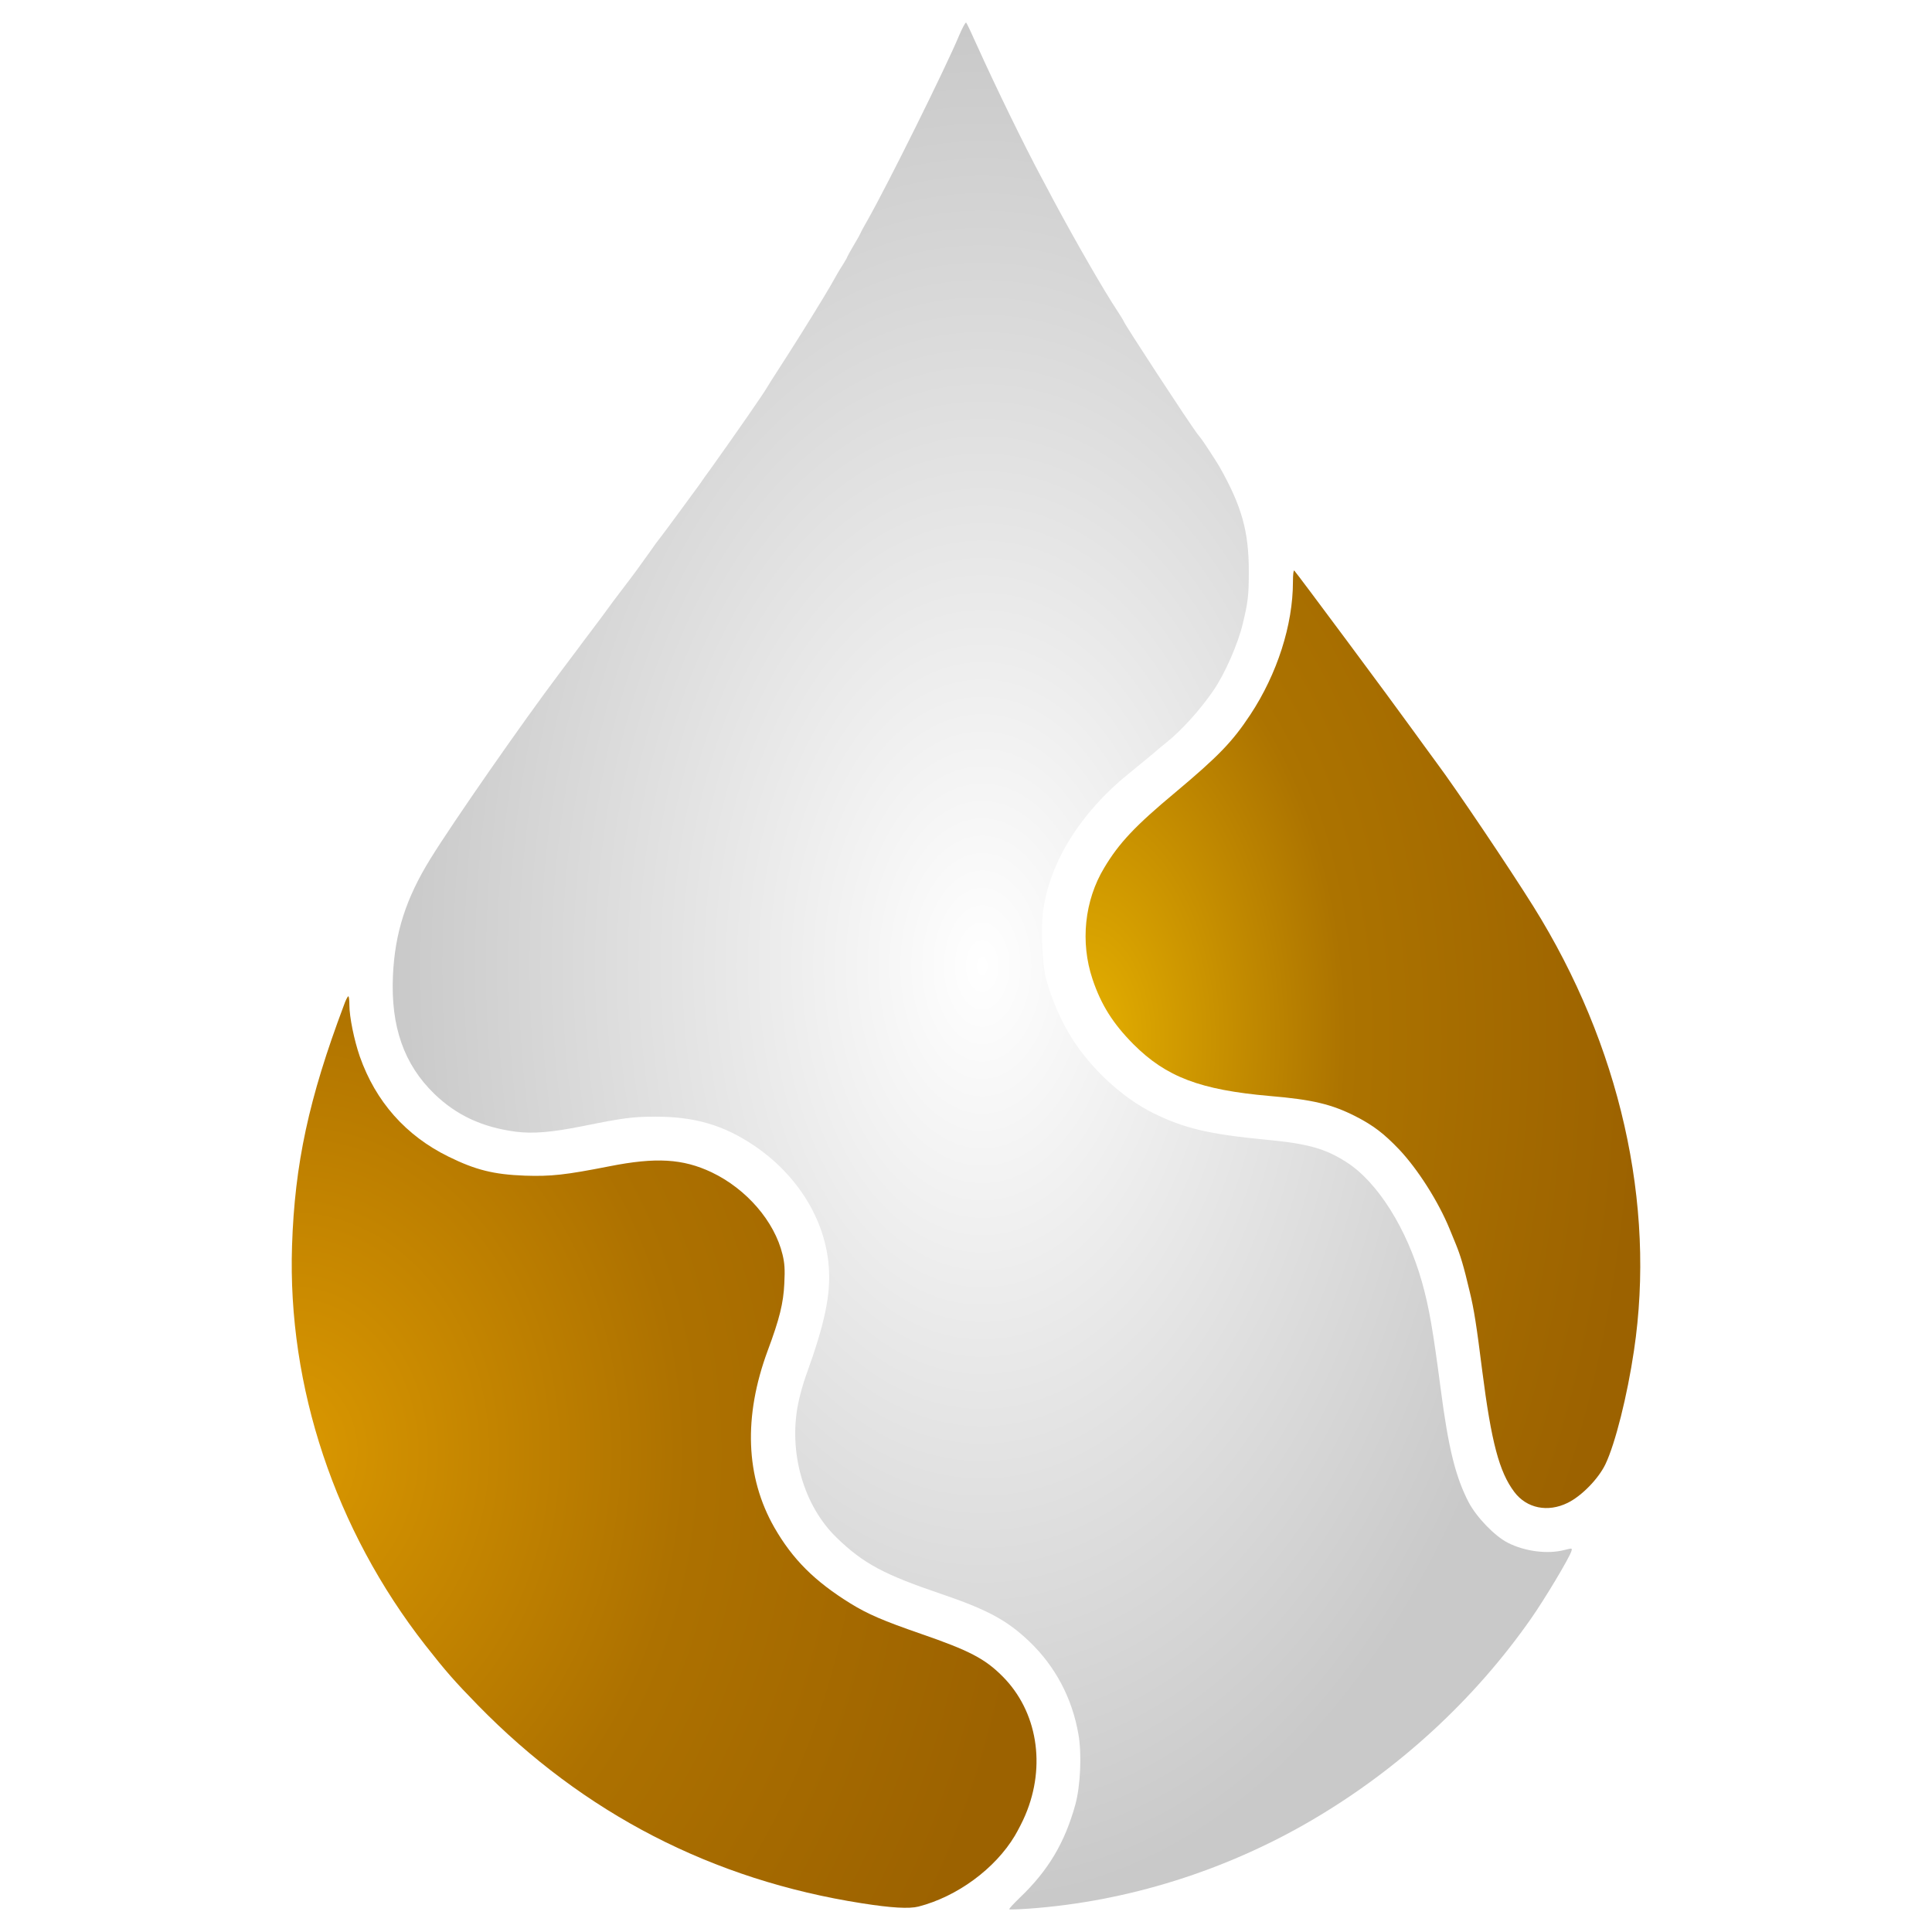
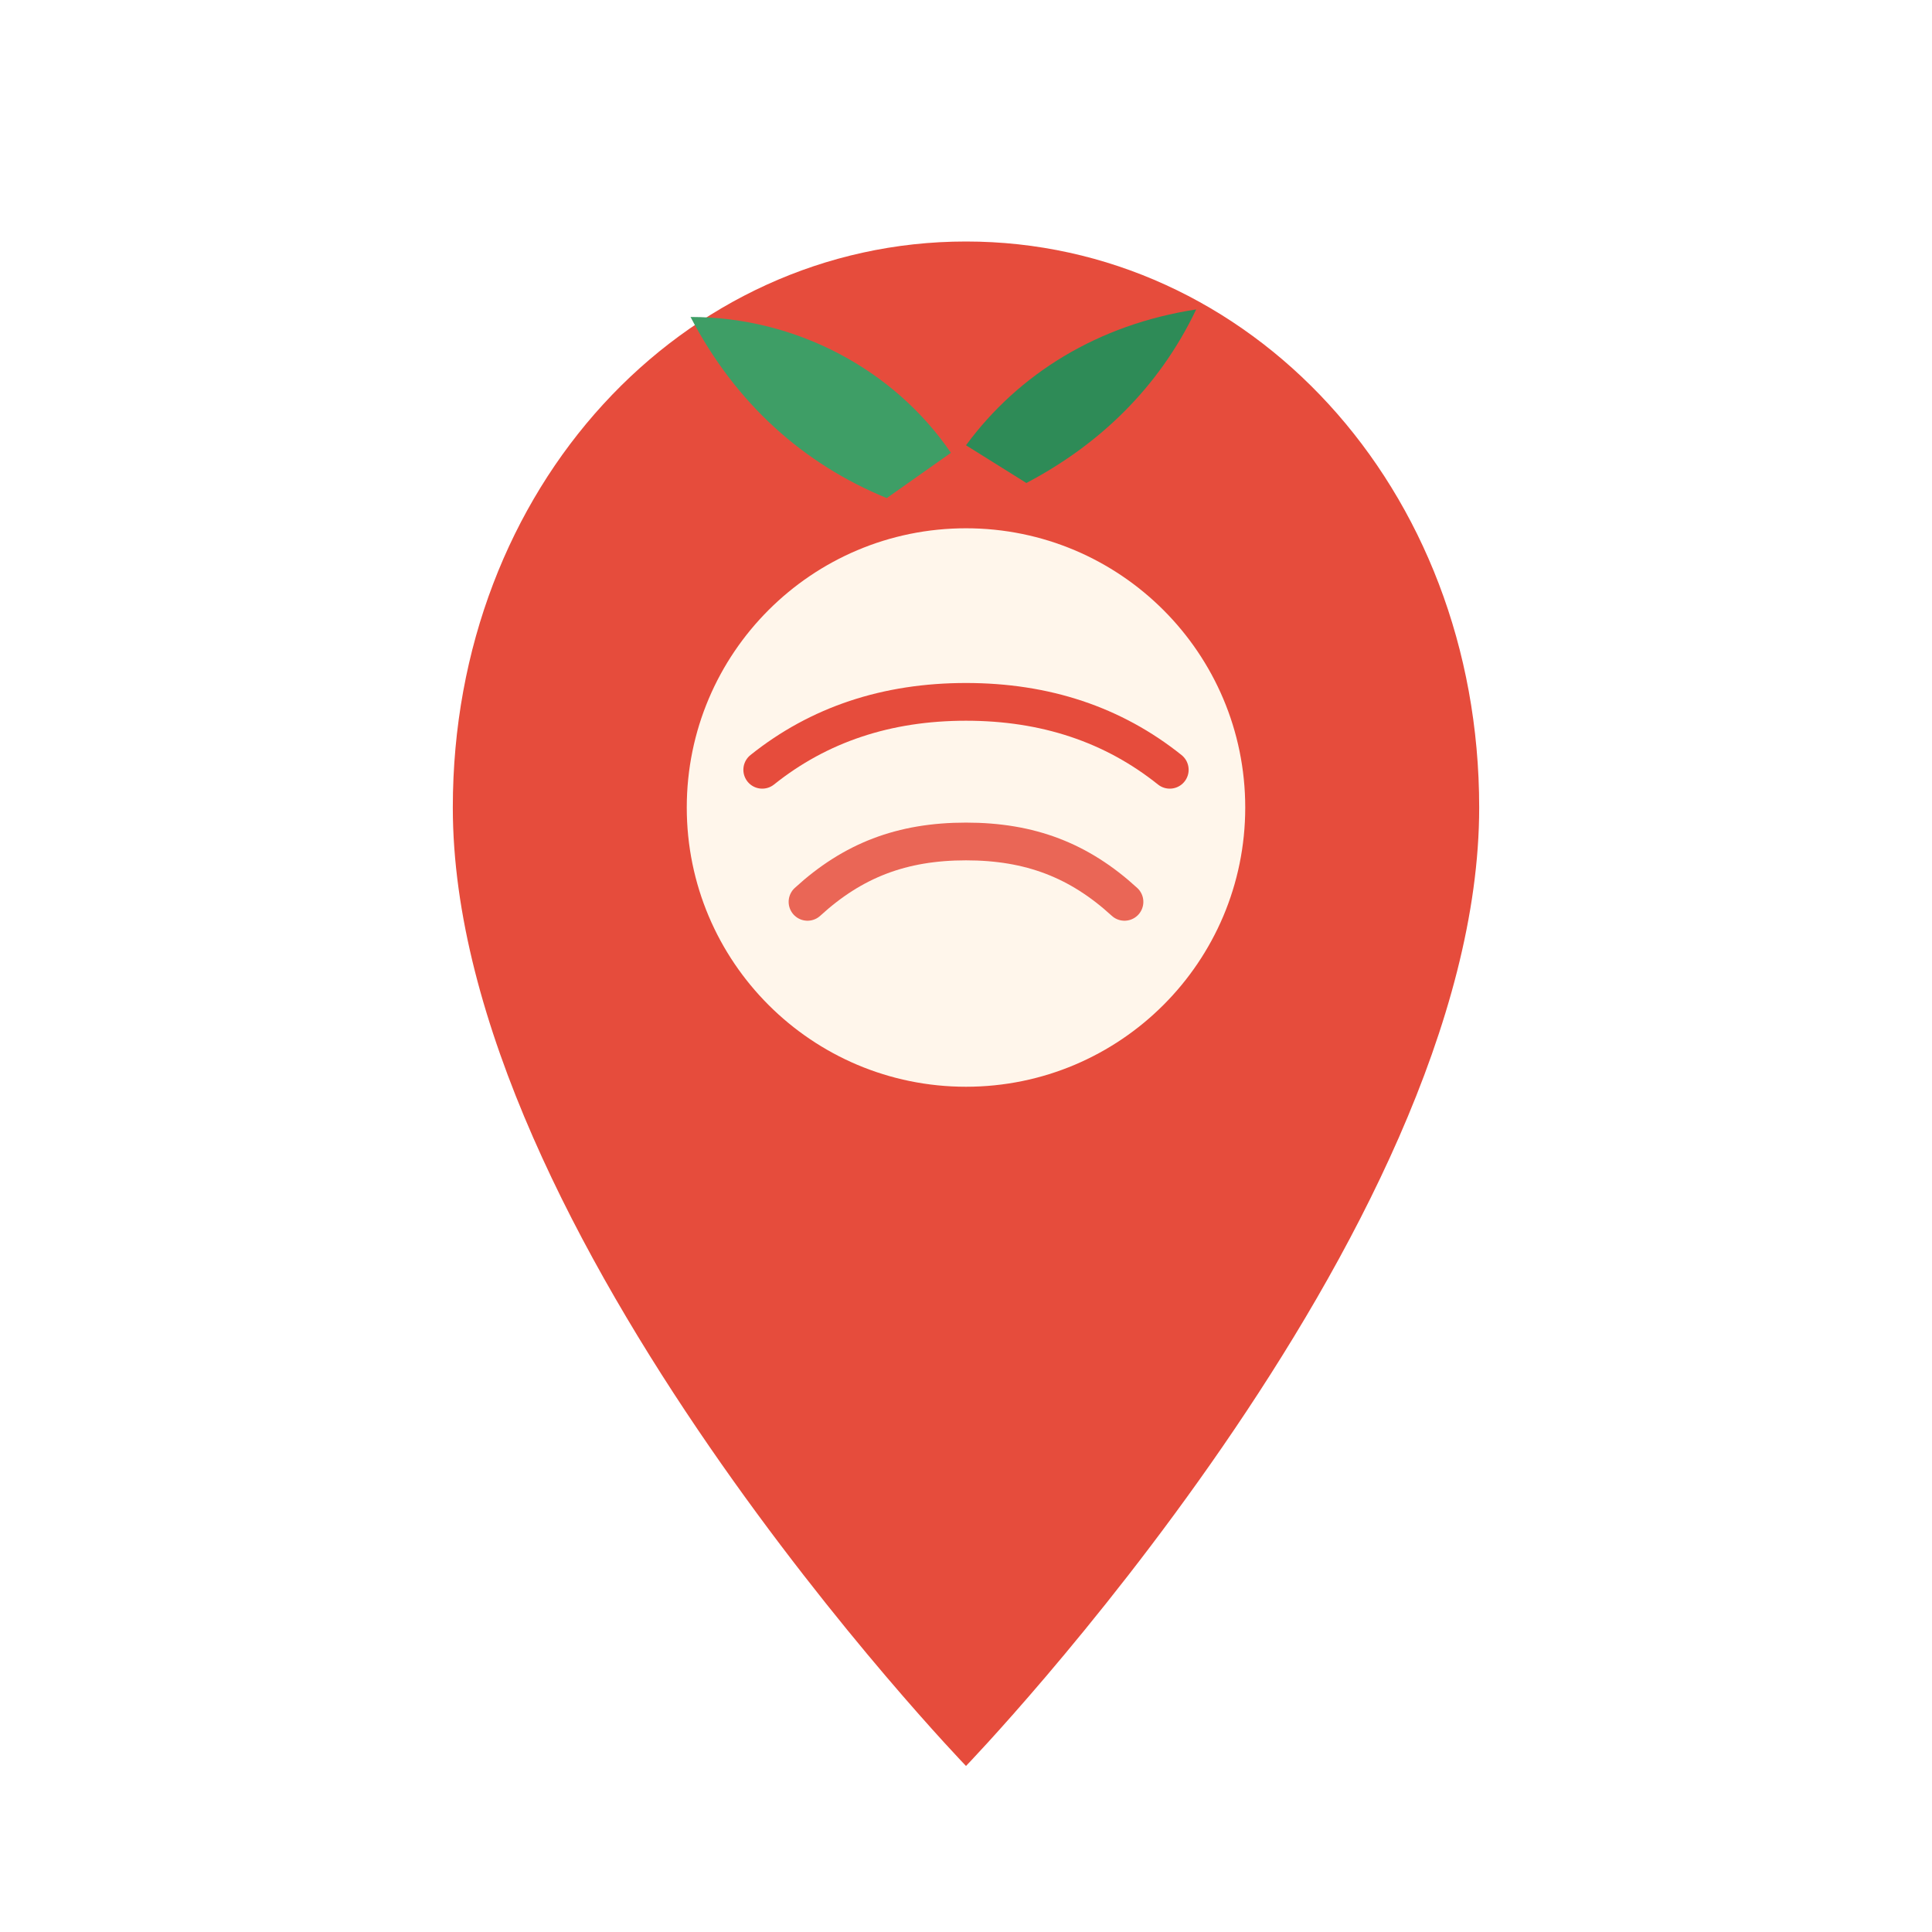
- <svg xmlns="http://www.w3.org/2000/svg" width="100%" height="100%" viewBox="0 0 2048 2048" version="1.1" xml:space="preserve" style="fill-rule:evenodd;clip-rule:evenodd;stroke-linejoin:round;stroke-miterlimit:2;">
-   <g transform="matrix(0.157512,0,0,-0.157512,-623.531,3153.54)">
-     <g transform="matrix(1,0,0,1,0,1765.91)">
-       <path d="M10412,18013C10322,17797 9932,17011 9797,16773C9771,16728 9750,16689 9750,16686C9750,16684 9730,16647 9705,16606C9680,16564 9660,16527 9660,16525C9660,16522 9648,16501 9633,16477C9618,16454 9601,16426 9595,16415C9566,16363 9530,16300 9499,16250C9414,16109 9285,15904 9211,15790C9166,15721 9124,15654 9116,15640C9096,15605 8921,15352 8752,15115C8712,15060 8674,15007 8668,14997C8651,14973 8413,14649 8397,14630C8390,14622 8362,14584 8335,14545C8254,14431 8229,14397 8145,14287C8101,14229 8058,14172 8050,14160C8042,14148 7996,14087 7949,14024C7901,13961 7854,13898 7844,13884C7833,13870 7780,13799 7726,13727C7474,13393 7005,12718 6855,12475C6690,12208 6616,11976 6603,11688C6588,11346 6677,11092 6882,10893C7030,10750 7203,10669 7428,10639C7544,10624 7668,10634 7879,10676C8152,10731 8215,10740 8371,10740C8634,10740 8830,10683 9034,10545C9325,10349 9513,10046 9536,9732C9551,9545 9510,9349 9384,9001C9365,8950 9341,8863 9330,8808C9264,8478 9368,8118 9592,7904C9770,7732 9909,7658 10290,7529C10605,7422 10737,7350 10887,7207C11061,7040 11174,6827 11216,6585C11240,6454 11230,6237 11196,6112C11125,5854 11013,5666 10821,5483C10780,5443 10748,5409 10751,5406C10753,5403 10812,5405 10882,5410C11545,5457 12211,5666 12795,6010C13376,6352 13881,6817 14261,7360C14355,7494 14520,7770 14534,7816C14540,7837 14540,7837 14488,7824C14374,7794 14220,7814 14105,7873C14016,7919 13895,8045 13842,8146C13754,8316 13706,8511 13655,8903C13602,9308 13576,9457 13529,9625C13427,9987 13229,10301 13020,10434C12876,10526 12762,10558 12478,10585C12094,10622 11928,10661 11718,10765C11516,10865 11308,11056 11176,11262C11099,11383 11036,11529 10998,11670C10973,11767 10963,12000 10979,12125C11021,12449 11231,12787 11553,13047C11625,13105 11741,13201 11750,13210C11753,13213 11777,13233 11805,13255C11909,13338 12035,13477 12124,13607C12201,13718 12291,13923 12323,14060C12358,14204 12363,14252 12363,14410C12363,14679 12316,14848 12165,15115C12153,15137 12060,15280 12048,15295C12044,15301 12030,15319 12017,15335C11962,15407 11520,16082 11520,16095C11520,16097 11503,16125 11482,16157C11386,16302 11203,16620 11050,16905C11030,16944 10991,17016 10965,17065C10850,17280 10666,17657 10538,17940C10500,18025 10465,18099 10461,18103C10456,18107 10435,18067 10412,18013Z" style="fill:url(#_Radial1);fill-rule:nonzero;" />
-     </g>
-     <g transform="matrix(1,0,0,1,0,1765.91)">
-       <path d="M12660,14339C12660,14050 12554,13719 12373,13445C12252,13262 12159,13166 11867,12921C11599,12698 11489,12581 11390,12415C11257,12195 11228,11914 11311,11666C11369,11493 11448,11367 11587,11227C11807,11007 12036,10920 12505,10879C12790,10855 12921,10824 13082,10742C13201,10681 13273,10626 13376,10518C13501,10385 13638,10170 13714,9985C13730,9947 13748,9902 13755,9885C13787,9807 13809,9735 13849,9565C13879,9443 13896,9331 13934,9029C13995,8551 14048,8349 14150,8214C14233,8104 14375,8075 14509,8141C14603,8187 14716,8303 14763,8401C14829,8539 14910,8861 14955,9165C15103,10153 14861,11222 14278,12155C14118,12411 13758,12946 13628,13120C13581,13183 13508,13285 13464,13345C13328,13534 12690,14393 12669,14415C12664,14420 12660,14391 12660,14339Z" style="fill:url(#_Radial2);fill-rule:nonzero;" />
-     </g>
-     <g transform="matrix(1,0,0,1,0,1765.91)">
-       <path d="M6272,11487C6037,10862 5942,10422 5924,9871C5893,8923 6214,7959 6821,7183C6959,7007 7018,6940 7174,6780C7887,6050 8754,5603 9760,5446C9957,5415 10077,5408 10140,5424C10400,5491 10655,5678 10788,5900C10810,5937 10843,6001 10859,6040C11000,6372 10940,6739 10705,6974C10586,7093 10482,7147 10155,7260C9901,7348 9799,7392 9682,7464C9440,7614 9293,7761 9170,7975C8976,8315 8961,8721 9125,9165C9205,9379 9231,9486 9237,9617C9242,9714 9239,9754 9225,9812C9171,10036 8982,10254 8747,10366C8554,10457 8373,10468 8060,10406C7765,10348 7667,10337 7490,10343C7281,10351 7160,10381 6977,10471C6690,10612 6487,10841 6380,11145C6342,11255 6310,11411 6310,11491C6310,11523 6307,11550 6303,11550C6298,11550 6284,11522 6272,11487Z" style="fill:url(#_Radial3);fill-rule:nonzero;" />
-     </g>
-   </g>
-   <defs>
-     <radialGradient id="_Radial1" cx="0" cy="0" r="1" gradientUnits="userSpaceOnUse" gradientTransform="matrix(3967.64,0,0,6349.34,10569,11753.9)">
-       <stop offset="0" style="stop-color:white;stop-opacity:1" />
-       <stop offset="1" style="stop-color:rgb(201,201,201);stop-opacity:1" />
-     </radialGradient>
-     <radialGradient id="_Radial2" cx="0" cy="0" r="1" gradientUnits="userSpaceOnUse" gradientTransform="matrix(3733.01,0,0,6309.56,11264.5,11260.8)">
-       <stop offset="0" style="stop-color:rgb(229,176,0);stop-opacity:1" />
-       <stop offset="0.47" style="stop-color:rgb(172,115,0);stop-opacity:1" />
-       <stop offset="1" style="stop-color:rgb(156,98,0);stop-opacity:1" />
-     </radialGradient>
-     <radialGradient id="_Radial3" cx="0" cy="0" r="1" gradientUnits="userSpaceOnUse" gradientTransform="matrix(5012.4,0,0,6134.31,5921.95,8482.85)">
-       <stop offset="0" style="stop-color:rgb(218,152,0);stop-opacity:1" />
-       <stop offset="0.53" style="stop-color:rgb(173,113,0);stop-opacity:1" />
-       <stop offset="1" style="stop-color:rgb(156,98,0);stop-opacity:1" />
-     </radialGradient>
-   </defs>
+ <svg xmlns="http://www.w3.org/2000/svg" width="512" height="512" viewBox="0 0 512 512" fill="none">
+   <path d="M256 468C256 468 392 327 392 214C392 129 331 64 256 64C181 64 120 129 120 214C120 327 256 468 256 468Z" fill="#E64C3C" />
+   <path d="M256 118C270 99 291 86 317 82C307 103 291 118 272 128L256 118Z" fill="#2E8B57" />
+   <path d="M252 120C237 98 211 84 183 84C195 107 213 123 235 132L252 120Z" fill="#3E9E66" />
+   <circle cx="256" cy="214" r="74" fill="#FFF6EB" />
+   <path d="M202 204C217 192 235 186 256 186C277 186 295 192 310 204" stroke="#E64C3C" stroke-width="10" stroke-linecap="round" />
+   <path d="M214 239C226 228 239 223 256 223C273 223 286 228 298 239" stroke="#E64C3C" stroke-width="10" stroke-linecap="round" opacity="0.85" />
</svg>
